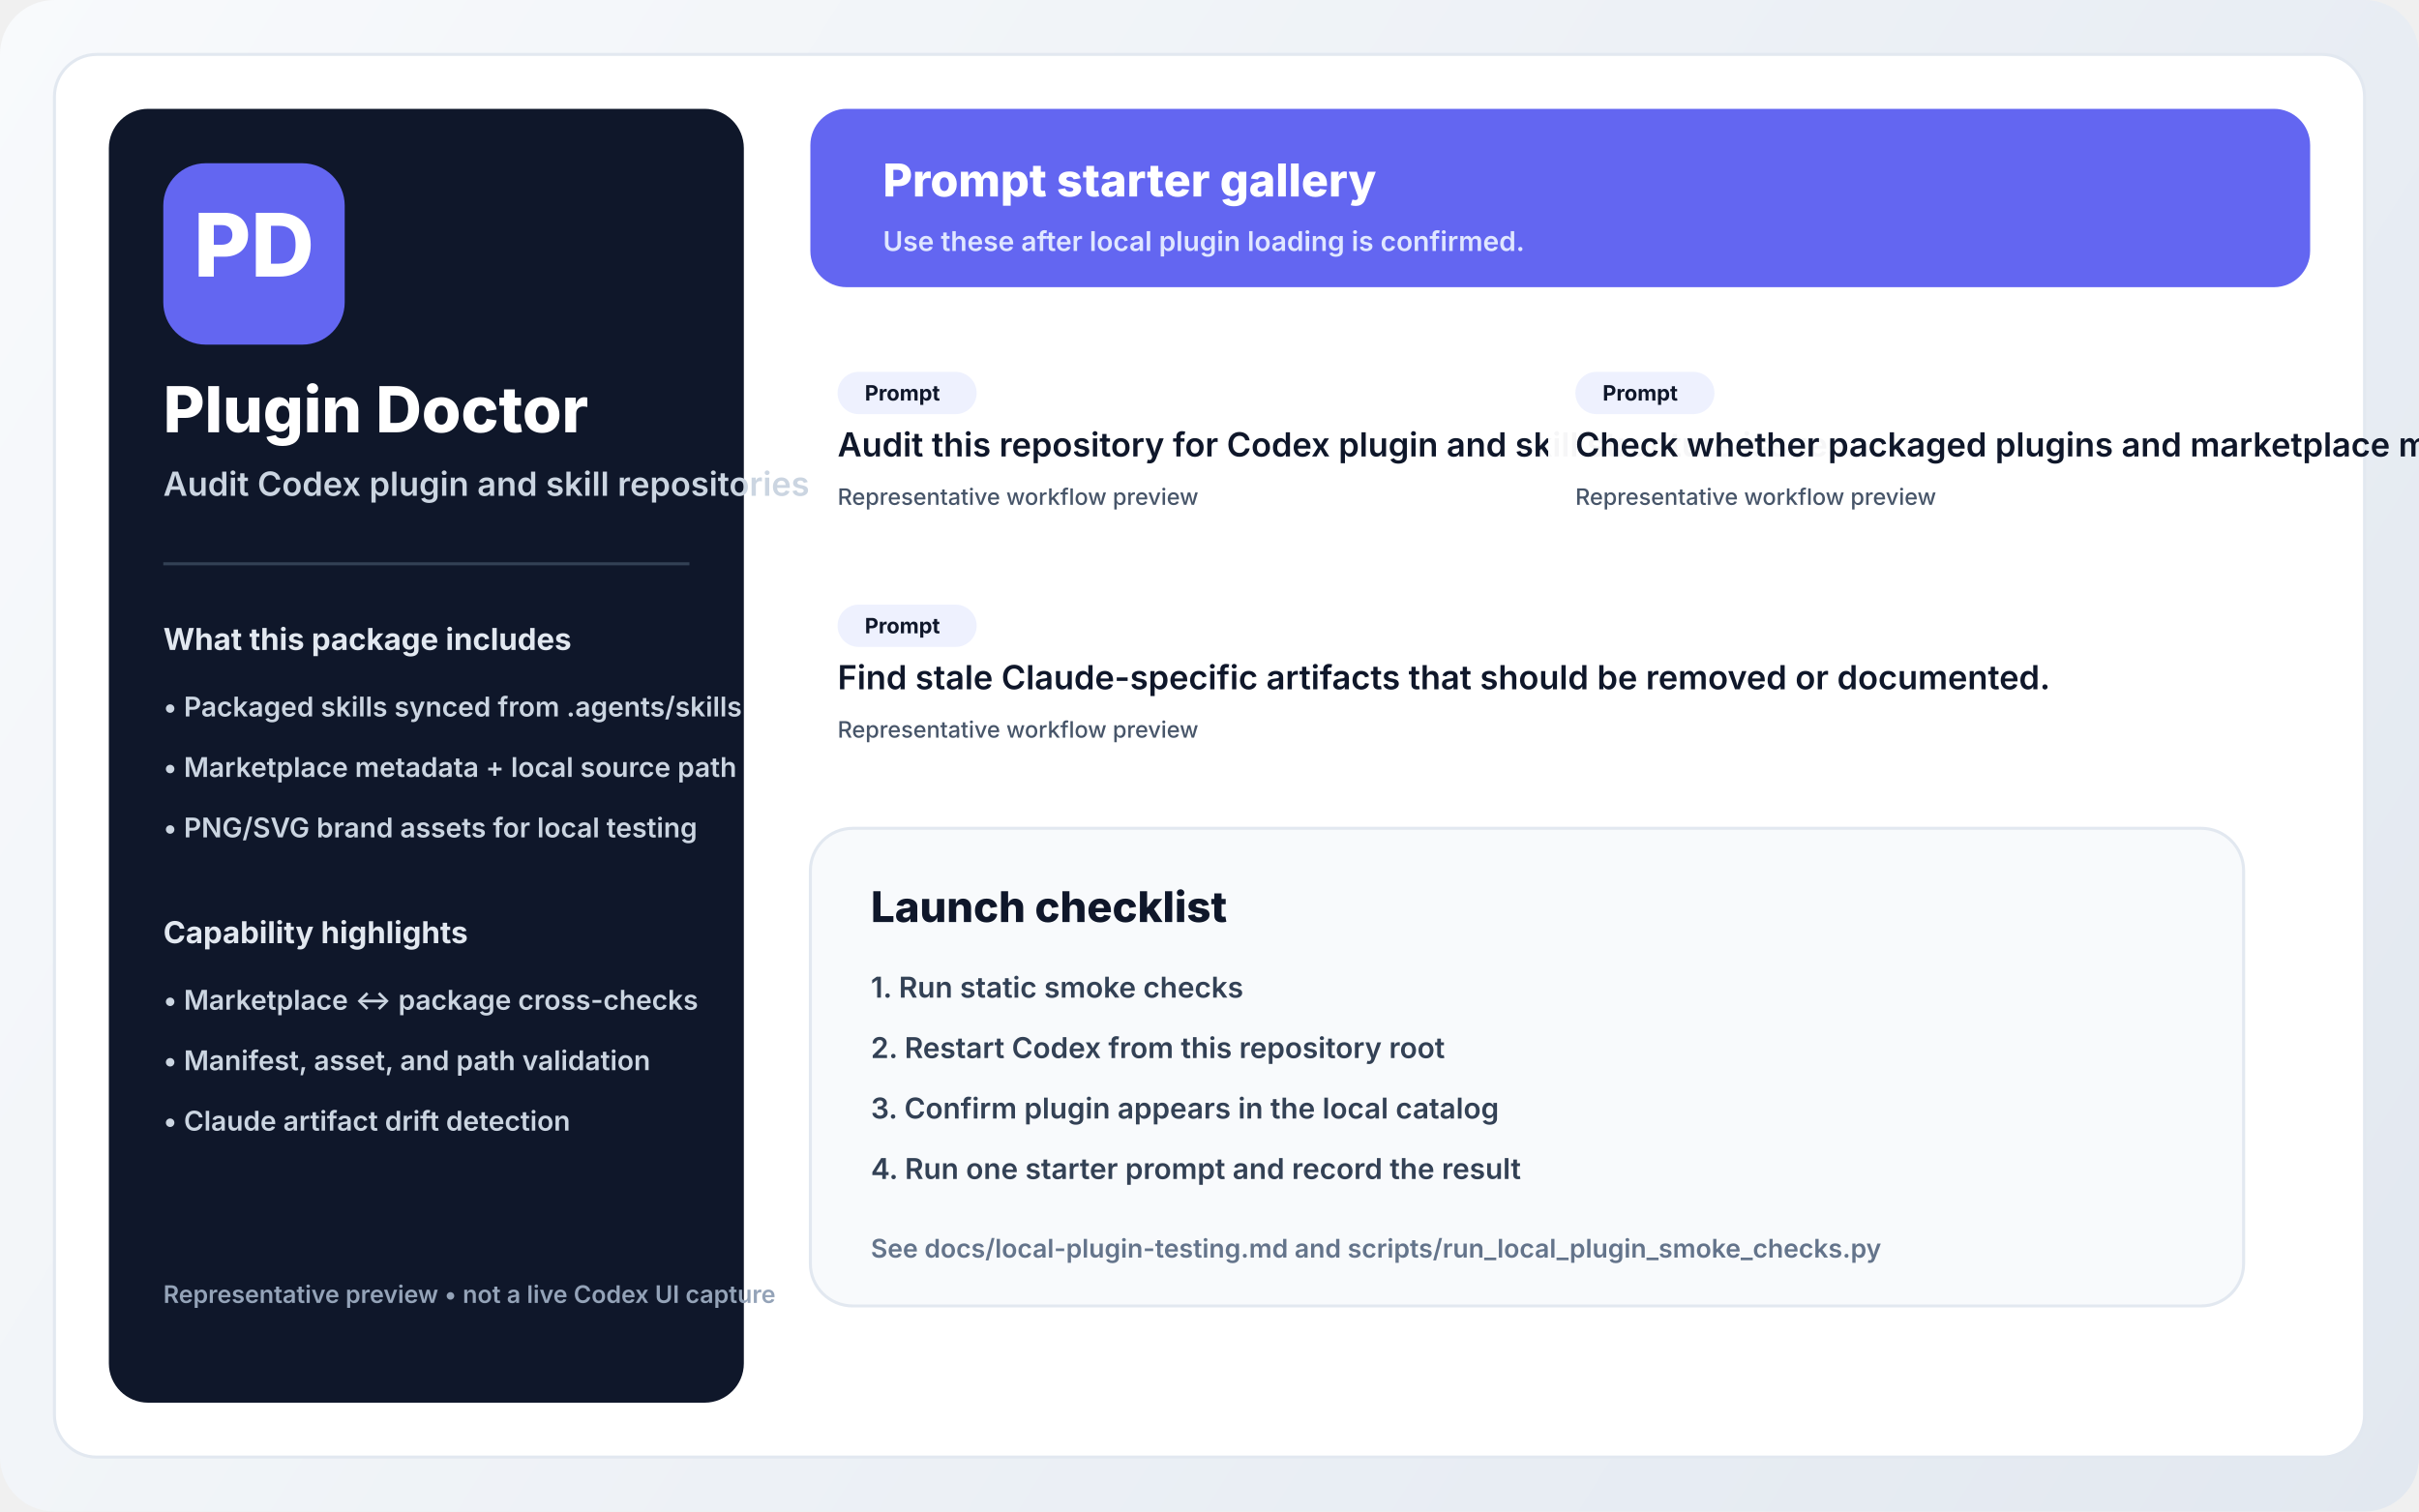
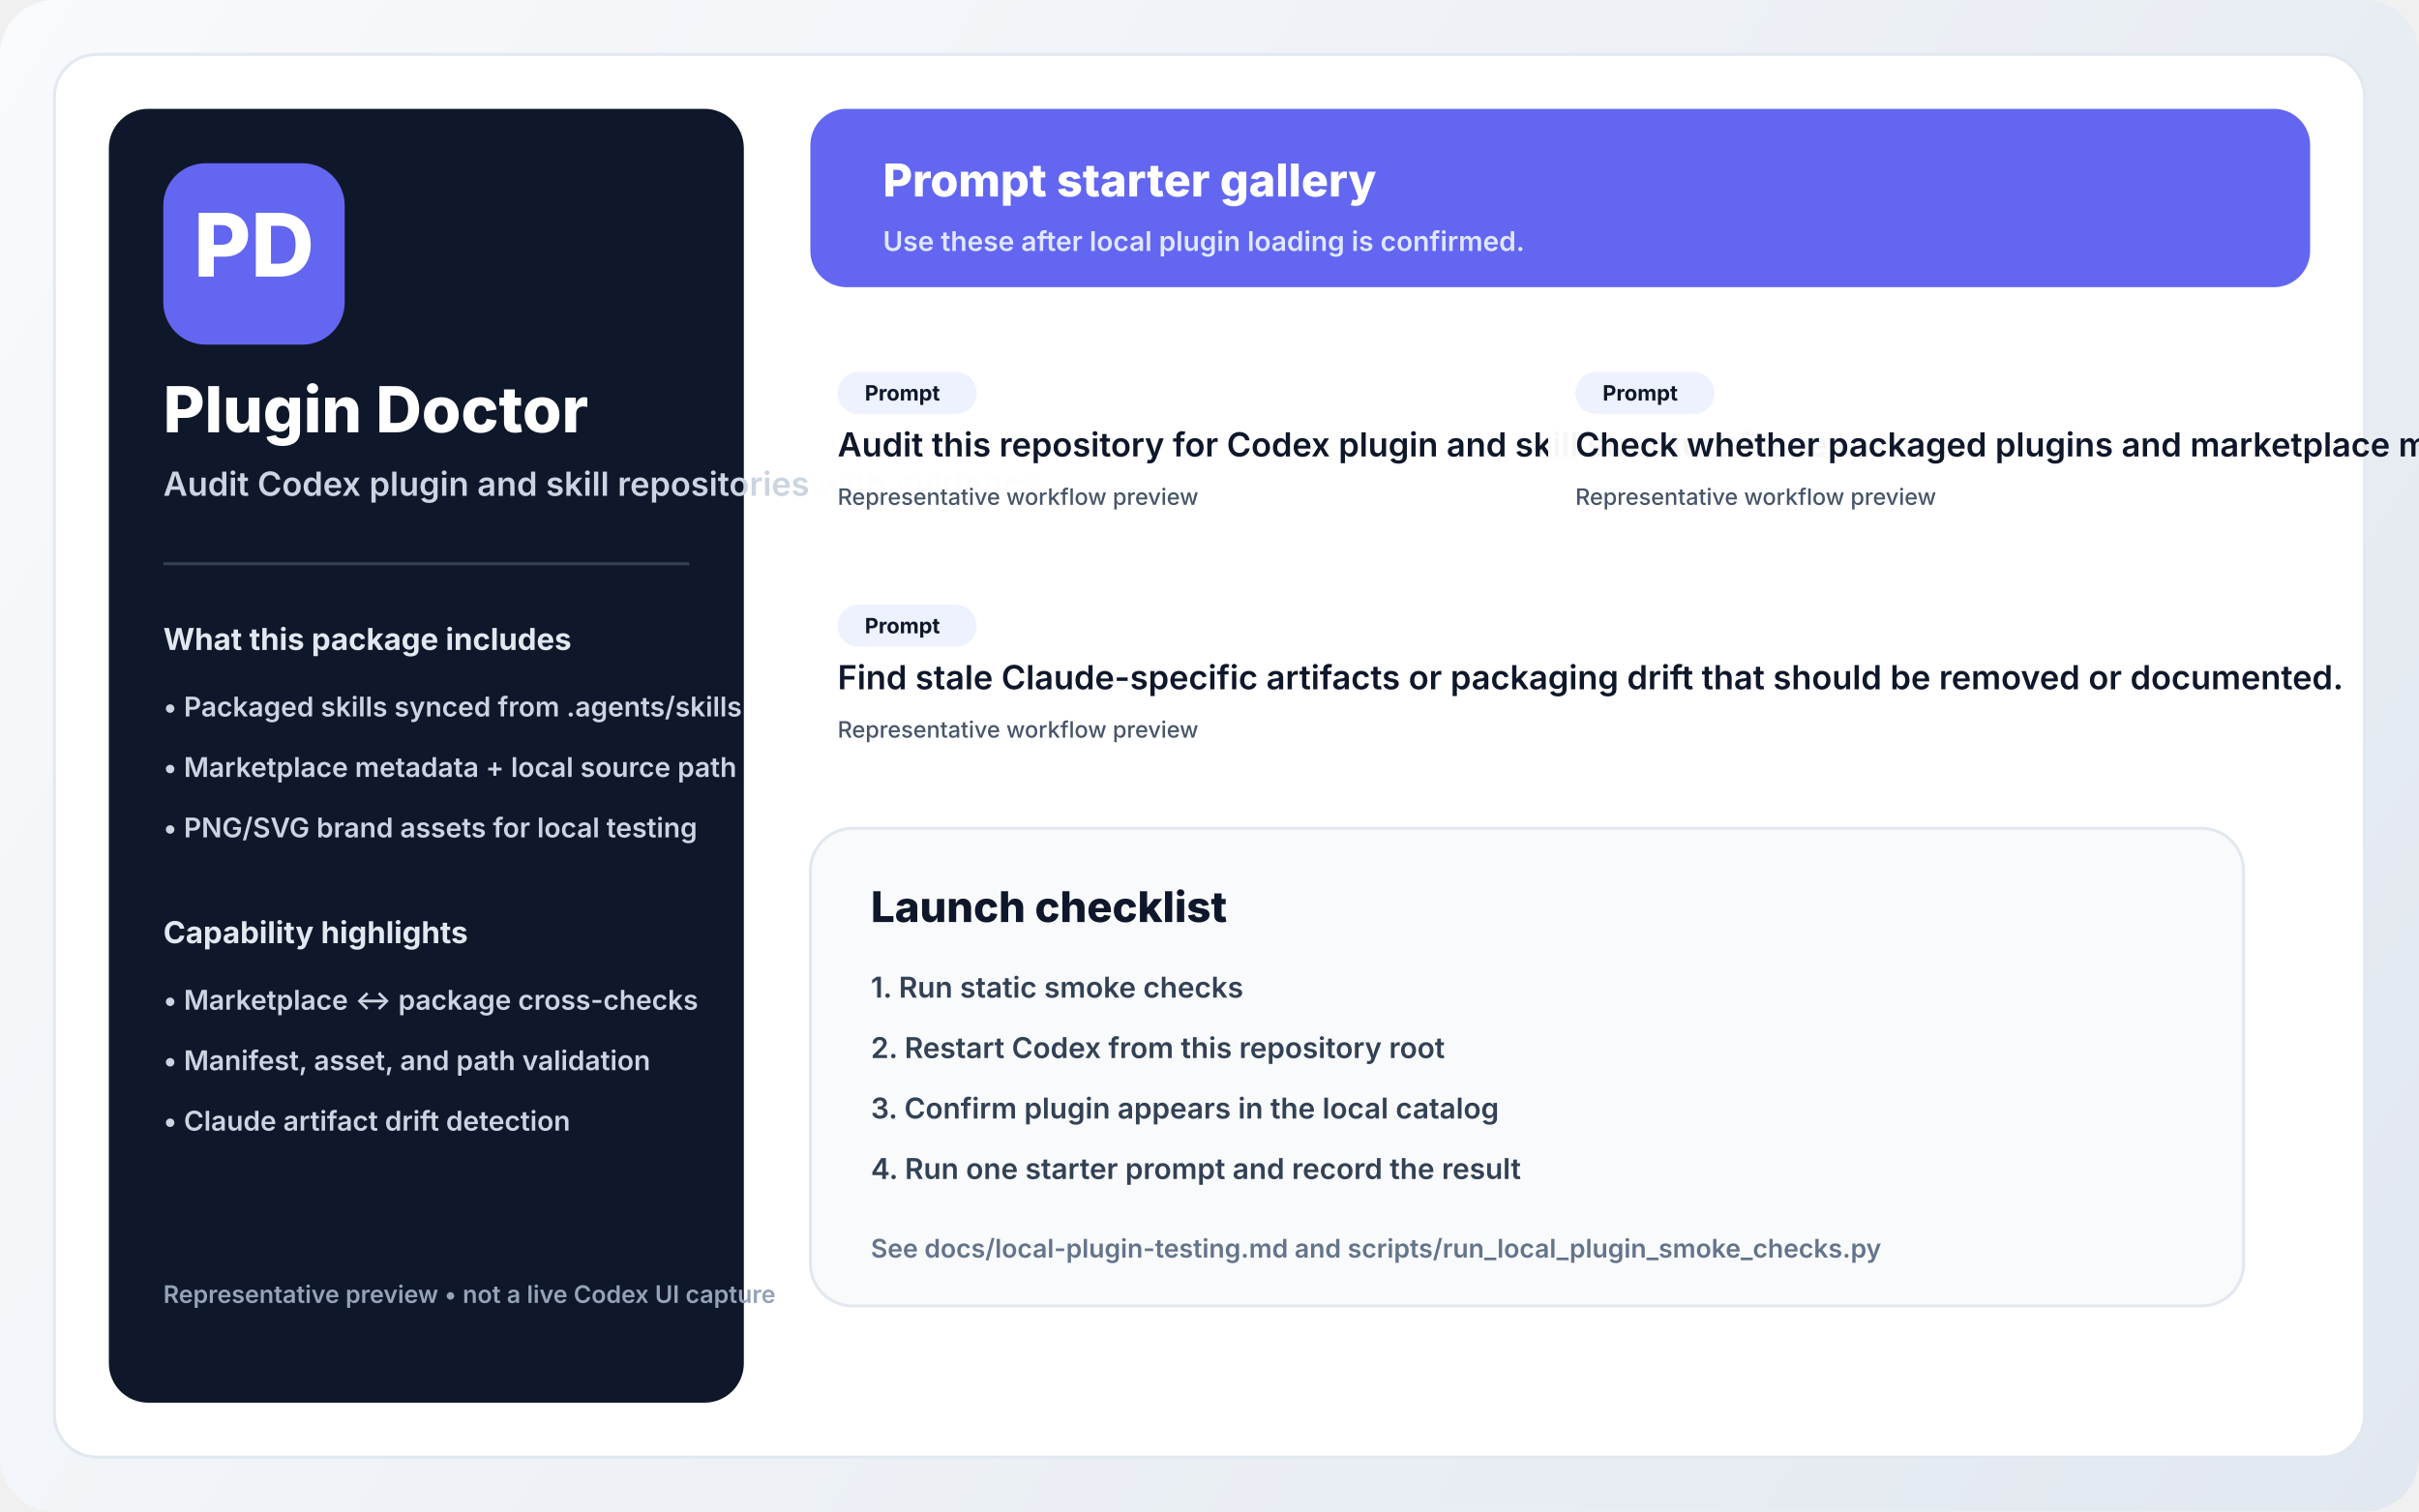
<svg xmlns="http://www.w3.org/2000/svg" width="1600" height="1000" viewBox="0 0 1600 1000" fill="none">
  <defs>
    <linearGradient id="bg" x1="0" y1="0" x2="1600" y2="1000" gradientUnits="userSpaceOnUse">
      <stop stop-color="#F8FAFC" />
      <stop offset="1" stop-color="#E2E8F0" />
    </linearGradient>
  </defs>
  <rect width="1600" height="1000" rx="36" fill="url(#bg)" />
  <rect x="36" y="36" width="1528" height="928" rx="28" fill="white" stroke="#E2E8F0" stroke-width="2" />
  <rect x="72" y="72" width="420" height="856" rx="26" fill="#0F172A" />
  <rect x="108" y="108" width="120" height="120" rx="28" fill="#6366F1" />
  <text x="168" y="183" text-anchor="middle" font-family="Inter, SF Pro Display, Arial, sans-serif" font-size="58" font-weight="800" fill="white">PD</text>
  <text x="108" y="286" font-family="Inter, SF Pro Display, Arial, sans-serif" font-size="42" font-weight="800" fill="white">Plugin Doctor</text>
-   <text x="108" y="328" font-family="Inter, SF Pro Display, Arial, sans-serif" font-size="22" font-weight="600" fill="#CBD5E1">Audit Codex plugin and skill repositories</text>
+   <text x="108" y="328" font-family="Inter, SF Pro Display, Arial, sans-serif" font-size="22" font-weight="600" fill="#CBD5E1">Audit Codex plugin and skill repositories with evidence</text>
  <rect x="108" y="372" width="348" height="2" fill="#334155" />
  <text x="108" y="430" font-family="Inter, SF Pro Display, Arial, sans-serif" font-size="20" font-weight="700" fill="#E2E8F0">What this package includes</text>
  <text x="108" y="474" font-family="Inter, SF Pro Display, Arial, sans-serif" font-size="18" font-weight="600" fill="#CBD5E1">• Packaged skills synced from .agents/skills</text>
  <text x="108" y="514" font-family="Inter, SF Pro Display, Arial, sans-serif" font-size="18" font-weight="600" fill="#CBD5E1">• Marketplace metadata + local source path</text>
  <text x="108" y="554" font-family="Inter, SF Pro Display, Arial, sans-serif" font-size="18" font-weight="600" fill="#CBD5E1">• PNG/SVG brand assets for local testing</text>
  <text x="108" y="624" font-family="Inter, SF Pro Display, Arial, sans-serif" font-size="20" font-weight="700" fill="#E2E8F0">Capability highlights</text>
  <text x="108" y="668" font-family="Inter, SF Pro Display, Arial, sans-serif" font-size="18" font-weight="600" fill="#CBD5E1">• Marketplace ↔ package cross-checks</text>
  <text x="108" y="708" font-family="Inter, SF Pro Display, Arial, sans-serif" font-size="18" font-weight="600" fill="#CBD5E1">• Manifest, asset, and path validation</text>
  <text x="108" y="748" font-family="Inter, SF Pro Display, Arial, sans-serif" font-size="18" font-weight="600" fill="#CBD5E1">• Claude artifact drift detection</text>
  <text x="108" y="862" font-family="Inter, SF Pro Display, Arial, sans-serif" font-size="16" font-weight="600" fill="#94A3B8">Representative preview • not a live Codex UI capture</text>
  <rect x="536" y="72" width="992" height="118" rx="24" fill="#6366F1" />
  <text x="584" y="130" font-family="Inter, SF Pro Display, Arial, sans-serif" font-size="30" font-weight="800" fill="white">Prompt starter gallery</text>
  <text x="584" y="166" font-family="Inter, SF Pro Display, Arial, sans-serif" font-size="18" font-weight="600" fill="#E0E7FF">Use these after local plugin loading is confirmed.</text>
  <rect x="536" y="228" width="460" height="126" rx="22" fill="white" fill-opacity="0.96" />
  <rect x="554" y="246" width="92" height="28" rx="14" fill="#A5B4FC" fill-opacity="0.18" />
  <text x="572" y="265" font-family="Inter, SF Pro Display, Arial, sans-serif" font-size="14" font-weight="700" fill="#0F172A">Prompt</text>
  <text x="554" y="302" font-family="Inter, SF Pro Display, Arial, sans-serif" font-size="22" font-weight="600" fill="#0F172A">Audit this repository for Codex plugin and skill structure issues.</text>
  <text x="554" y="334" font-family="Inter, SF Pro Display, Arial, sans-serif" font-size="15" font-weight="500" fill="#475569">Representative workflow preview</text>
  <rect x="1024" y="228" width="460" height="126" rx="22" fill="white" fill-opacity="0.96" />
  <rect x="1042" y="246" width="92" height="28" rx="14" fill="#A5B4FC" fill-opacity="0.18" />
  <text x="1060" y="265" font-family="Inter, SF Pro Display, Arial, sans-serif" font-size="14" font-weight="700" fill="#0F172A">Prompt</text>
  <text x="1042" y="302" font-family="Inter, SF Pro Display, Arial, sans-serif" font-size="22" font-weight="600" fill="#0F172A">Check whether packaged plugins and marketplace metadata are consistent.</text>
  <text x="1042" y="334" font-family="Inter, SF Pro Display, Arial, sans-serif" font-size="15" font-weight="500" fill="#475569">Representative workflow preview</text>
  <rect x="536" y="382" width="948" height="126" rx="22" fill="white" fill-opacity="0.96" />
  <rect x="554" y="400" width="92" height="28" rx="14" fill="#A5B4FC" fill-opacity="0.18" />
  <text x="572" y="419" font-family="Inter, SF Pro Display, Arial, sans-serif" font-size="14" font-weight="700" fill="#0F172A">Prompt</text>
-   <text x="554" y="456" font-family="Inter, SF Pro Display, Arial, sans-serif" font-size="22" font-weight="600" fill="#0F172A">Find stale Claude-specific artifacts that should be removed or documented.</text>
+   <text x="554" y="456" font-family="Inter, SF Pro Display, Arial, sans-serif" font-size="22" font-weight="600" fill="#0F172A">Find stale Claude-specific artifacts or packaging drift that should be removed or documented.</text>
  <text x="554" y="488" font-family="Inter, SF Pro Display, Arial, sans-serif" font-size="15" font-weight="500" fill="#475569">Representative workflow preview</text>
  <rect x="536" y="548" width="948" height="316" rx="28" fill="#F8FAFC" stroke="#E2E8F0" stroke-width="2" />
  <text x="576" y="610" font-family="Inter, SF Pro Display, Arial, sans-serif" font-size="28" font-weight="800" fill="#0F172A">Launch checklist</text>
  <text x="576" y="660" font-family="Inter, SF Pro Display, Arial, sans-serif" font-size="19" font-weight="600" fill="#334155">1. Run static smoke checks</text>
  <text x="576" y="700" font-family="Inter, SF Pro Display, Arial, sans-serif" font-size="19" font-weight="600" fill="#334155">2. Restart Codex from this repository root</text>
  <text x="576" y="740" font-family="Inter, SF Pro Display, Arial, sans-serif" font-size="19" font-weight="600" fill="#334155">3. Confirm plugin appears in the local catalog</text>
  <text x="576" y="780" font-family="Inter, SF Pro Display, Arial, sans-serif" font-size="19" font-weight="600" fill="#334155">4. Run one starter prompt and record the result</text>
  <text x="576" y="832" font-family="Inter, SF Pro Display, Arial, sans-serif" font-size="17" font-weight="600" fill="#64748B">See docs/local-plugin-testing.md and scripts/run_local_plugin_smoke_checks.py</text>
</svg>
